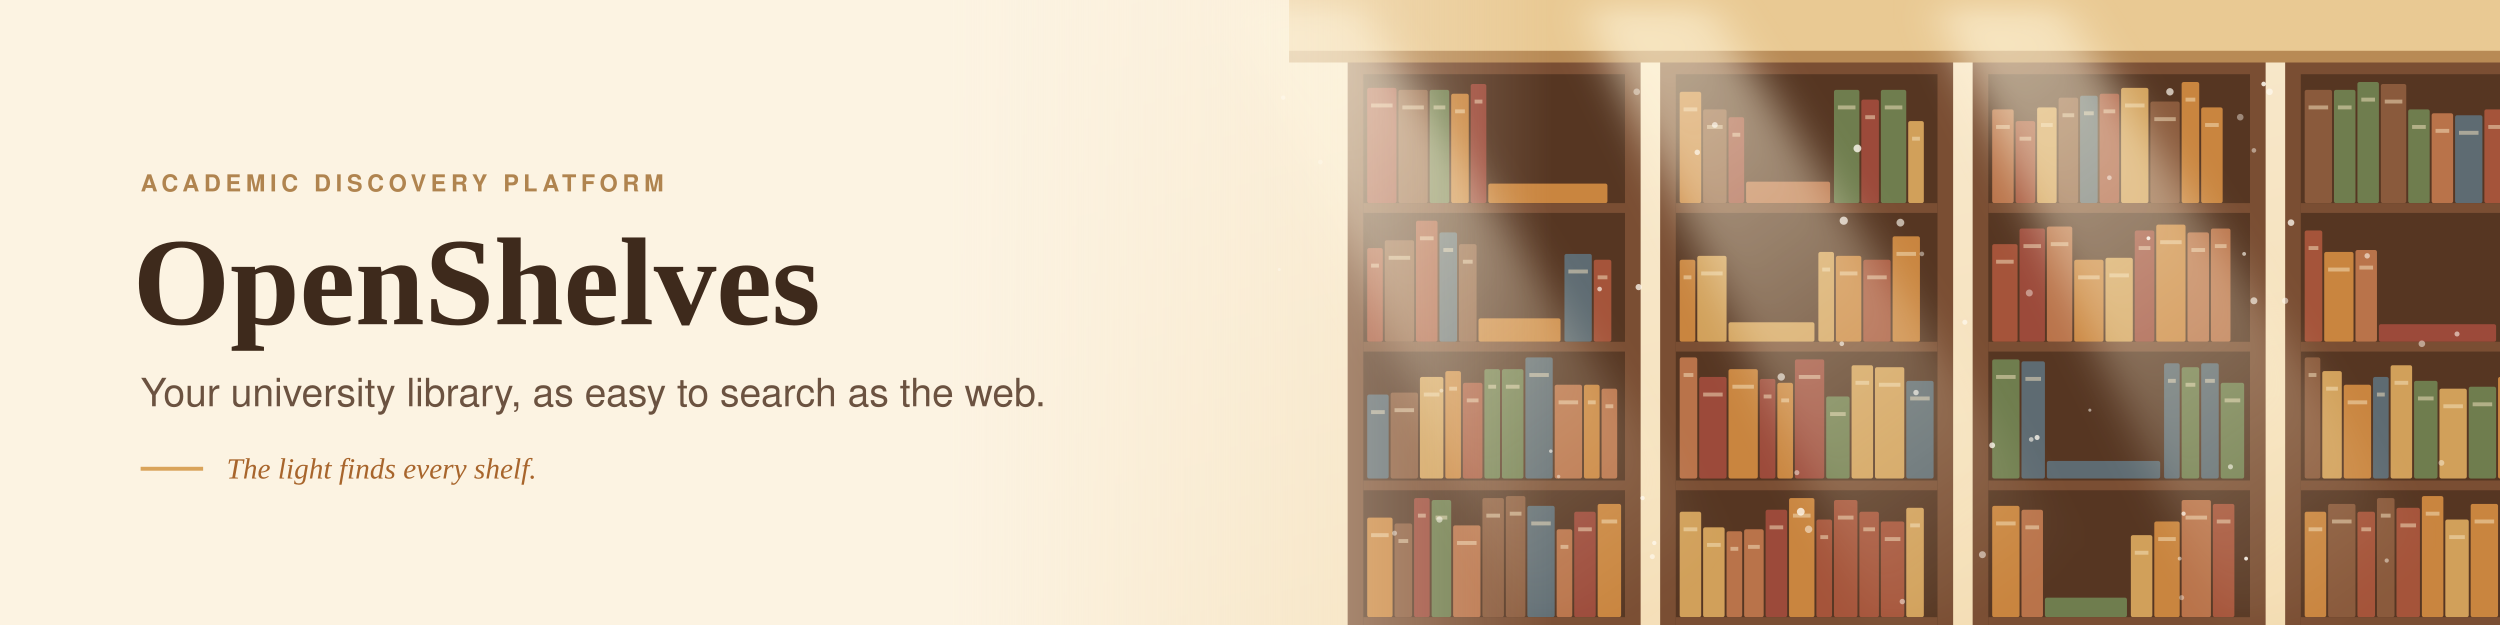
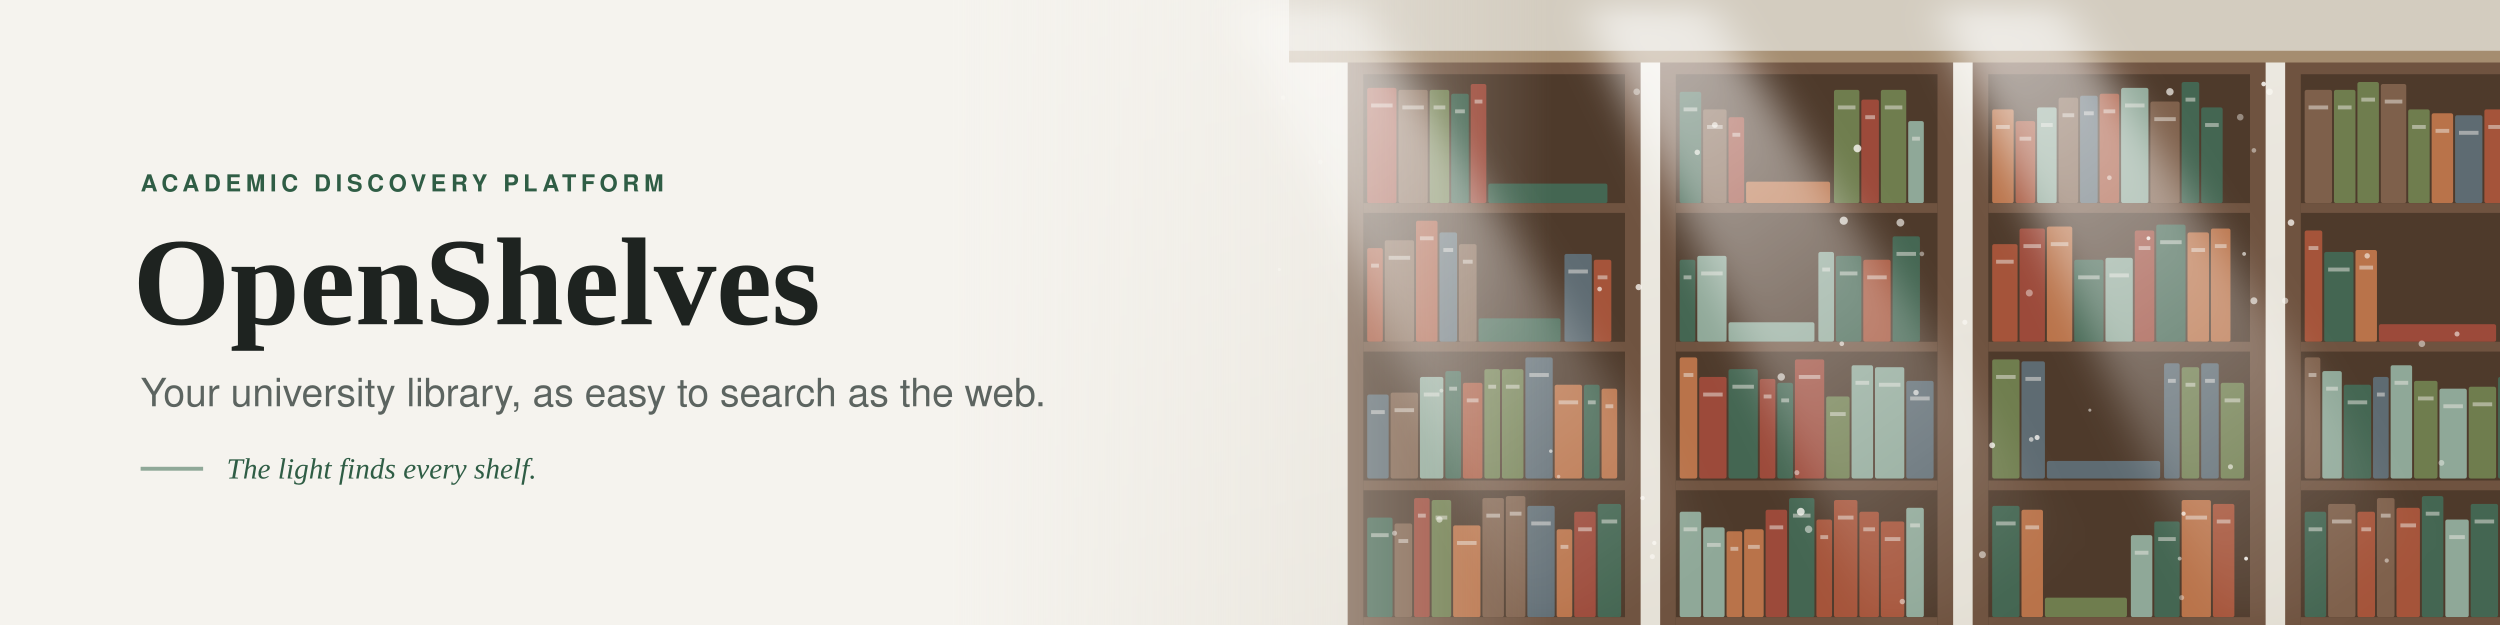
<svg xmlns="http://www.w3.org/2000/svg" width="1280" height="320" viewBox="0 0 1280 320" font-family="'DM Sans', -apple-system, BlinkMacSystemFont, 'Segoe UI', Helvetica, Arial, sans-serif" role="img">
  <defs>
    <linearGradient id="beam" x1="0" y1="0" x2="0.6" y2="1">
-       <stop offset="0" stop-color="#fff6dc" stop-opacity=".7" />
-       <stop offset="1" stop-color="#fff6dc" stop-opacity="0" />
+       <stop offset="0" stop-color="#ffffff" stop-opacity=".7" />
+       <stop offset="1" stop-color="#ffffff" stop-opacity="0" />
    </linearGradient>
    <filter id="soft" x="-20%" y="-20%" width="140%" height="140%">
      <feGaussianBlur stdDeviation="10" />
    </filter>
    <linearGradient id="bg" x1="0" y1="0" x2="1" y2="1">
-       <stop offset="0" stop-color="#fcf3e2" />
-       <stop offset="1" stop-color="#f3dbb0" />
+       <stop offset="0" stop-color="#f5f3ee" />
+       <stop offset="1" stop-color="#e2ddd2" />
    </linearGradient>
    <linearGradient id="fade" x1="0" x2="1">
-       <stop offset="0.38" stop-color="#fcf3e2" />
-       <stop offset="0.62" stop-color="#fcf3e2" stop-opacity="0" />
+       <stop offset="0.38" stop-color="#f5f3ee" />
+       <stop offset="0.62" stop-color="#f5f3ee" stop-opacity="0" />
    </linearGradient>
  </defs>
  <rect width="1280" height="320" fill="url(#bg)" />
-   <rect x="690" y="30" width="150" height="290" fill="#7a4e33" />
-   <rect x="698" y="38" width="134" height="282" fill="#563622" />
+   <rect x="690" y="30" width="150" height="290" fill="#6f5340" />
+   <rect x="698" y="38" width="134" height="282" fill="#4e3a2b" />
  <rect x="700" y="45" width="15" height="59" rx="1" fill="#9c4a3a" />
-   <rect x="702" y="53" width="11" height="2" fill="#f6e3bf" opacity=".5" />
-   <rect x="716" y="46" width="15" height="58" rx="1" fill="#8a5a3c" />
-   <rect x="718" y="54" width="11" height="2" fill="#f6e3bf" opacity=".5" />
+   <rect x="702" y="53" width="11" height="2" fill="#ebe8e1" opacity=".5" />
+   <rect x="716" y="46" width="15" height="58" rx="1" fill="#7e604b" />
+   <rect x="718" y="54" width="11" height="2" fill="#ebe8e1" opacity=".5" />
  <rect x="732" y="46" width="10" height="58" rx="1" fill="#6f7d4e" />
-   <rect x="734" y="54" width="6" height="2" fill="#f6e3bf" opacity=".5" />
-   <rect x="743" y="48" width="9" height="56" rx="1" fill="#c9853f" />
-   <rect x="745" y="56" width="5" height="2" fill="#f6e3bf" opacity=".5" />
+   <rect x="734" y="54" width="6" height="2" fill="#ebe8e1" opacity=".5" />
+   <rect x="743" y="48" width="9" height="56" rx="1" fill="#446652" />
+   <rect x="745" y="56" width="5" height="2" fill="#ebe8e1" opacity=".5" />
  <rect x="753" y="43" width="8" height="61" rx="1" fill="#9c4a3a" />
-   <rect x="755" y="51" width="4" height="2" fill="#f6e3bf" opacity=".5" />
-   <rect x="762" y="94" width="61" height="10" rx="1" fill="#c9853f" />
-   <rect x="698" y="104" width="134" height="5" fill="#7a4e33" />
+   <rect x="755" y="51" width="4" height="2" fill="#ebe8e1" opacity=".5" />
+   <rect x="762" y="94" width="61" height="10" rx="1" fill="#446652" />
+   <rect x="698" y="104" width="134" height="5" fill="#6f5340" />
  <rect x="700" y="127" width="8" height="48" rx="1" fill="#a5543a" />
-   <rect x="702" y="135" width="4" height="2" fill="#f6e3bf" opacity=".5" />
-   <rect x="709" y="123" width="15" height="52" rx="1" fill="#8a5a3c" />
-   <rect x="711" y="131" width="11" height="2" fill="#f6e3bf" opacity=".5" />
+   <rect x="702" y="135" width="4" height="2" fill="#ebe8e1" opacity=".5" />
+   <rect x="709" y="123" width="15" height="52" rx="1" fill="#7e604b" />
+   <rect x="711" y="131" width="11" height="2" fill="#ebe8e1" opacity=".5" />
  <rect x="725" y="113" width="11" height="62" rx="1" fill="#a5543a" />
-   <rect x="727" y="121" width="7" height="2" fill="#f6e3bf" opacity=".5" />
+   <rect x="727" y="121" width="7" height="2" fill="#ebe8e1" opacity=".5" />
  <rect x="737" y="119" width="9" height="56" rx="1" fill="#5e6b72" />
-   <rect x="739" y="127" width="5" height="2" fill="#f6e3bf" opacity=".5" />
-   <rect x="747" y="125" width="9" height="50" rx="1" fill="#8a5a3c" />
-   <rect x="749" y="133" width="5" height="2" fill="#f6e3bf" opacity=".5" />
-   <rect x="757" y="163" width="42" height="12" rx="1" fill="#c9853f" />
+   <rect x="739" y="127" width="5" height="2" fill="#ebe8e1" opacity=".5" />
+   <rect x="747" y="125" width="9" height="50" rx="1" fill="#7e604b" />
+   <rect x="749" y="133" width="5" height="2" fill="#ebe8e1" opacity=".5" />
+   <rect x="757" y="163" width="42" height="12" rx="1" fill="#446652" />
  <rect x="801" y="130" width="14" height="45" rx="1" fill="#5e6b72" />
-   <rect x="803" y="138" width="10" height="2" fill="#f6e3bf" opacity=".5" />
+   <rect x="803" y="138" width="10" height="2" fill="#ebe8e1" opacity=".5" />
  <rect x="816" y="133" width="9" height="42" rx="1" fill="#a5543a" />
-   <rect x="818" y="141" width="5" height="2" fill="#f6e3bf" opacity=".5" />
-   <rect x="698" y="175" width="134" height="5" fill="#7a4e33" />
+   <rect x="818" y="141" width="5" height="2" fill="#ebe8e1" opacity=".5" />
+   <rect x="698" y="175" width="134" height="5" fill="#6f5340" />
  <rect x="700" y="202" width="11" height="43" rx="1" fill="#5e6b72" />
-   <rect x="702" y="210" width="7" height="2" fill="#f6e3bf" opacity=".5" />
-   <rect x="712" y="201" width="14" height="44" rx="1" fill="#8a5a3c" />
-   <rect x="714" y="209" width="10" height="2" fill="#f6e3bf" opacity=".5" />
-   <rect x="727" y="193" width="12" height="52" rx="1" fill="#d1a05a" />
-   <rect x="729" y="201" width="8" height="2" fill="#f6e3bf" opacity=".5" />
-   <rect x="740" y="190" width="8" height="55" rx="1" fill="#c9853f" />
-   <rect x="742" y="198" width="4" height="2" fill="#f6e3bf" opacity=".5" />
+   <rect x="702" y="210" width="7" height="2" fill="#ebe8e1" opacity=".5" />
+   <rect x="712" y="201" width="14" height="44" rx="1" fill="#7e604b" />
+   <rect x="714" y="209" width="10" height="2" fill="#ebe8e1" opacity=".5" />
+   <rect x="727" y="193" width="12" height="52" rx="1" fill="#8fa898" />
+   <rect x="729" y="201" width="8" height="2" fill="#ebe8e1" opacity=".5" />
+   <rect x="740" y="190" width="8" height="55" rx="1" fill="#446652" />
+   <rect x="742" y="198" width="4" height="2" fill="#ebe8e1" opacity=".5" />
  <rect x="749" y="196" width="10" height="49" rx="1" fill="#a5543a" />
-   <rect x="751" y="204" width="6" height="2" fill="#f6e3bf" opacity=".5" />
+   <rect x="751" y="204" width="6" height="2" fill="#ebe8e1" opacity=".5" />
  <rect x="760" y="189" width="8" height="56" rx="1" fill="#6f7d4e" />
-   <rect x="762" y="197" width="4" height="2" fill="#f6e3bf" opacity=".5" />
+   <rect x="762" y="197" width="4" height="2" fill="#ebe8e1" opacity=".5" />
  <rect x="769" y="189" width="11" height="56" rx="1" fill="#6f7d4e" />
-   <rect x="771" y="197" width="7" height="2" fill="#f6e3bf" opacity=".5" />
+   <rect x="771" y="197" width="7" height="2" fill="#ebe8e1" opacity=".5" />
  <rect x="781" y="183" width="14" height="62" rx="1" fill="#5e6b72" />
-   <rect x="783" y="191" width="10" height="2" fill="#f6e3bf" opacity=".5" />
+   <rect x="783" y="191" width="10" height="2" fill="#ebe8e1" opacity=".5" />
  <rect x="796" y="197" width="14" height="48" rx="1" fill="#b9734a" />
-   <rect x="798" y="205" width="10" height="2" fill="#f6e3bf" opacity=".5" />
-   <rect x="811" y="197" width="8" height="48" rx="1" fill="#c9853f" />
-   <rect x="813" y="205" width="4" height="2" fill="#f6e3bf" opacity=".5" />
+   <rect x="798" y="205" width="10" height="2" fill="#ebe8e1" opacity=".5" />
+   <rect x="811" y="197" width="8" height="48" rx="1" fill="#446652" />
+   <rect x="813" y="205" width="4" height="2" fill="#ebe8e1" opacity=".5" />
  <rect x="820" y="199" width="8" height="46" rx="1" fill="#b9734a" />
-   <rect x="822" y="207" width="4" height="2" fill="#f6e3bf" opacity=".5" />
-   <rect x="698" y="246" width="134" height="5" fill="#7a4e33" />
-   <rect x="700" y="265" width="13" height="51" rx="1" fill="#c9853f" />
-   <rect x="702" y="273" width="9" height="2" fill="#f6e3bf" opacity=".5" />
-   <rect x="714" y="268" width="9" height="48" rx="1" fill="#8a5a3c" />
-   <rect x="716" y="276" width="5" height="2" fill="#f6e3bf" opacity=".5" />
+   <rect x="822" y="207" width="4" height="2" fill="#ebe8e1" opacity=".5" />
+   <rect x="698" y="246" width="134" height="5" fill="#6f5340" />
+   <rect x="700" y="265" width="13" height="51" rx="1" fill="#446652" />
+   <rect x="702" y="273" width="9" height="2" fill="#ebe8e1" opacity=".5" />
+   <rect x="714" y="268" width="9" height="48" rx="1" fill="#7e604b" />
+   <rect x="716" y="276" width="5" height="2" fill="#ebe8e1" opacity=".5" />
  <rect x="724" y="255" width="8" height="61" rx="1" fill="#9c4a3a" />
-   <rect x="726" y="263" width="4" height="2" fill="#f6e3bf" opacity=".5" />
+   <rect x="726" y="263" width="4" height="2" fill="#ebe8e1" opacity=".5" />
  <rect x="733" y="256" width="10" height="60" rx="1" fill="#6f7d4e" />
-   <rect x="735" y="264" width="6" height="2" fill="#f6e3bf" opacity=".5" />
+   <rect x="735" y="264" width="6" height="2" fill="#ebe8e1" opacity=".5" />
  <rect x="744" y="269" width="14" height="47" rx="1" fill="#b9734a" />
-   <rect x="746" y="277" width="10" height="2" fill="#f6e3bf" opacity=".5" />
-   <rect x="759" y="255" width="11" height="61" rx="1" fill="#8a5a3c" />
-   <rect x="761" y="263" width="7" height="2" fill="#f6e3bf" opacity=".5" />
-   <rect x="771" y="254" width="10" height="62" rx="1" fill="#8a5a3c" />
-   <rect x="773" y="262" width="6" height="2" fill="#f6e3bf" opacity=".5" />
+   <rect x="746" y="277" width="10" height="2" fill="#ebe8e1" opacity=".5" />
+   <rect x="759" y="255" width="11" height="61" rx="1" fill="#7e604b" />
+   <rect x="761" y="263" width="7" height="2" fill="#ebe8e1" opacity=".5" />
+   <rect x="771" y="254" width="10" height="62" rx="1" fill="#7e604b" />
+   <rect x="773" y="262" width="6" height="2" fill="#ebe8e1" opacity=".5" />
  <rect x="782" y="259" width="14" height="57" rx="1" fill="#5e6b72" />
-   <rect x="784" y="267" width="10" height="2" fill="#f6e3bf" opacity=".5" />
+   <rect x="784" y="267" width="10" height="2" fill="#ebe8e1" opacity=".5" />
  <rect x="797" y="271" width="8" height="45" rx="1" fill="#b9734a" />
-   <rect x="799" y="279" width="4" height="2" fill="#f6e3bf" opacity=".5" />
+   <rect x="799" y="279" width="4" height="2" fill="#ebe8e1" opacity=".5" />
  <rect x="806" y="262" width="11" height="54" rx="1" fill="#9c4a3a" />
-   <rect x="808" y="270" width="7" height="2" fill="#f6e3bf" opacity=".5" />
-   <rect x="818" y="258" width="12" height="58" rx="1" fill="#c9853f" />
-   <rect x="820" y="266" width="8" height="2" fill="#f6e3bf" opacity=".5" />
-   <rect x="698" y="316" width="134" height="5" fill="#7a4e33" />
-   <rect x="850" y="30" width="150" height="290" fill="#7a4e33" />
-   <rect x="858" y="38" width="134" height="282" fill="#563622" />
-   <rect x="860" y="47" width="11" height="57" rx="1" fill="#c9853f" />
-   <rect x="862" y="55" width="7" height="2" fill="#f6e3bf" opacity=".5" />
-   <rect x="872" y="56" width="12" height="48" rx="1" fill="#8a5a3c" />
-   <rect x="874" y="64" width="8" height="2" fill="#f6e3bf" opacity=".5" />
+   <rect x="808" y="270" width="7" height="2" fill="#ebe8e1" opacity=".5" />
+   <rect x="818" y="258" width="12" height="58" rx="1" fill="#446652" />
+   <rect x="820" y="266" width="8" height="2" fill="#ebe8e1" opacity=".5" />
+   <rect x="698" y="316" width="134" height="5" fill="#6f5340" />
+   <rect x="850" y="30" width="150" height="290" fill="#6f5340" />
+   <rect x="858" y="38" width="134" height="282" fill="#4e3a2b" />
+   <rect x="860" y="47" width="11" height="57" rx="1" fill="#446652" />
+   <rect x="862" y="55" width="7" height="2" fill="#ebe8e1" opacity=".5" />
+   <rect x="872" y="56" width="12" height="48" rx="1" fill="#7e604b" />
+   <rect x="874" y="64" width="8" height="2" fill="#ebe8e1" opacity=".5" />
  <rect x="885" y="60" width="8" height="44" rx="1" fill="#9c4a3a" />
-   <rect x="887" y="68" width="4" height="2" fill="#f6e3bf" opacity=".5" />
+   <rect x="887" y="68" width="4" height="2" fill="#ebe8e1" opacity=".5" />
  <rect x="894" y="93" width="43" height="11" rx="1" fill="#b9734a" />
  <rect x="939" y="46" width="13" height="58" rx="1" fill="#6f7d4e" />
-   <rect x="941" y="54" width="9" height="2" fill="#f6e3bf" opacity=".5" />
+   <rect x="941" y="54" width="9" height="2" fill="#ebe8e1" opacity=".5" />
  <rect x="953" y="51" width="9" height="53" rx="1" fill="#9c4a3a" />
-   <rect x="955" y="59" width="5" height="2" fill="#f6e3bf" opacity=".5" />
+   <rect x="955" y="59" width="5" height="2" fill="#ebe8e1" opacity=".5" />
  <rect x="963" y="46" width="13" height="58" rx="1" fill="#6f7d4e" />
-   <rect x="965" y="54" width="9" height="2" fill="#f6e3bf" opacity=".5" />
-   <rect x="977" y="62" width="8" height="42" rx="1" fill="#d1a05a" />
-   <rect x="979" y="70" width="4" height="2" fill="#f6e3bf" opacity=".5" />
-   <rect x="858" y="104" width="134" height="5" fill="#7a4e33" />
-   <rect x="860" y="133" width="8" height="42" rx="1" fill="#c9853f" />
-   <rect x="862" y="141" width="4" height="2" fill="#f6e3bf" opacity=".5" />
-   <rect x="869" y="131" width="15" height="44" rx="1" fill="#d1a05a" />
-   <rect x="871" y="139" width="11" height="2" fill="#f6e3bf" opacity=".5" />
-   <rect x="885" y="165" width="44" height="10" rx="1" fill="#d1a05a" />
-   <rect x="931" y="129" width="8" height="46" rx="1" fill="#d1a05a" />
-   <rect x="933" y="137" width="4" height="2" fill="#f6e3bf" opacity=".5" />
-   <rect x="940" y="131" width="13" height="44" rx="1" fill="#c9853f" />
-   <rect x="942" y="139" width="9" height="2" fill="#f6e3bf" opacity=".5" />
+   <rect x="965" y="54" width="9" height="2" fill="#ebe8e1" opacity=".5" />
+   <rect x="977" y="62" width="8" height="42" rx="1" fill="#8fa898" />
+   <rect x="979" y="70" width="4" height="2" fill="#ebe8e1" opacity=".5" />
+   <rect x="858" y="104" width="134" height="5" fill="#6f5340" />
+   <rect x="860" y="133" width="8" height="42" rx="1" fill="#446652" />
+   <rect x="862" y="141" width="4" height="2" fill="#ebe8e1" opacity=".5" />
+   <rect x="869" y="131" width="15" height="44" rx="1" fill="#8fa898" />
+   <rect x="871" y="139" width="11" height="2" fill="#ebe8e1" opacity=".5" />
+   <rect x="885" y="165" width="44" height="10" rx="1" fill="#8fa898" />
+   <rect x="931" y="129" width="8" height="46" rx="1" fill="#8fa898" />
+   <rect x="933" y="137" width="4" height="2" fill="#ebe8e1" opacity=".5" />
+   <rect x="940" y="131" width="13" height="44" rx="1" fill="#446652" />
+   <rect x="942" y="139" width="9" height="2" fill="#ebe8e1" opacity=".5" />
  <rect x="954" y="133" width="14" height="42" rx="1" fill="#a5543a" />
-   <rect x="956" y="141" width="10" height="2" fill="#f6e3bf" opacity=".5" />
-   <rect x="969" y="121" width="14" height="54" rx="1" fill="#c9853f" />
-   <rect x="971" y="129" width="10" height="2" fill="#f6e3bf" opacity=".5" />
-   <rect x="858" y="175" width="134" height="5" fill="#7a4e33" />
+   <rect x="956" y="141" width="10" height="2" fill="#ebe8e1" opacity=".5" />
+   <rect x="969" y="121" width="14" height="54" rx="1" fill="#446652" />
+   <rect x="971" y="129" width="10" height="2" fill="#ebe8e1" opacity=".5" />
+   <rect x="858" y="175" width="134" height="5" fill="#6f5340" />
  <rect x="860" y="183" width="9" height="62" rx="1" fill="#b9734a" />
-   <rect x="862" y="191" width="5" height="2" fill="#f6e3bf" opacity=".5" />
+   <rect x="862" y="191" width="5" height="2" fill="#ebe8e1" opacity=".5" />
  <rect x="870" y="193" width="14" height="52" rx="1" fill="#9c4a3a" />
-   <rect x="872" y="201" width="10" height="2" fill="#f6e3bf" opacity=".5" />
-   <rect x="885" y="189" width="15" height="56" rx="1" fill="#c9853f" />
-   <rect x="887" y="197" width="11" height="2" fill="#f6e3bf" opacity=".5" />
+   <rect x="872" y="201" width="10" height="2" fill="#ebe8e1" opacity=".5" />
+   <rect x="885" y="189" width="15" height="56" rx="1" fill="#446652" />
+   <rect x="887" y="197" width="11" height="2" fill="#ebe8e1" opacity=".5" />
  <rect x="901" y="194" width="8" height="51" rx="1" fill="#9c4a3a" />
-   <rect x="903" y="202" width="4" height="2" fill="#f6e3bf" opacity=".5" />
-   <rect x="910" y="196" width="8" height="49" rx="1" fill="#c9853f" />
-   <rect x="912" y="204" width="4" height="2" fill="#f6e3bf" opacity=".5" />
+   <rect x="903" y="202" width="4" height="2" fill="#ebe8e1" opacity=".5" />
+   <rect x="910" y="196" width="8" height="49" rx="1" fill="#446652" />
+   <rect x="912" y="204" width="4" height="2" fill="#ebe8e1" opacity=".5" />
  <rect x="919" y="184" width="15" height="61" rx="1" fill="#9c4a3a" />
-   <rect x="921" y="192" width="11" height="2" fill="#f6e3bf" opacity=".5" />
+   <rect x="921" y="192" width="11" height="2" fill="#ebe8e1" opacity=".5" />
  <rect x="935" y="203" width="12" height="42" rx="1" fill="#6f7d4e" />
-   <rect x="937" y="211" width="8" height="2" fill="#f6e3bf" opacity=".5" />
-   <rect x="948" y="187" width="11" height="58" rx="1" fill="#d1a05a" />
-   <rect x="950" y="195" width="7" height="2" fill="#f6e3bf" opacity=".5" />
-   <rect x="960" y="188" width="15" height="57" rx="1" fill="#d1a05a" />
-   <rect x="962" y="196" width="11" height="2" fill="#f6e3bf" opacity=".5" />
+   <rect x="937" y="211" width="8" height="2" fill="#ebe8e1" opacity=".5" />
+   <rect x="948" y="187" width="11" height="58" rx="1" fill="#8fa898" />
+   <rect x="950" y="195" width="7" height="2" fill="#ebe8e1" opacity=".5" />
+   <rect x="960" y="188" width="15" height="57" rx="1" fill="#8fa898" />
+   <rect x="962" y="196" width="11" height="2" fill="#ebe8e1" opacity=".5" />
  <rect x="976" y="195" width="14" height="50" rx="1" fill="#5e6b72" />
-   <rect x="978" y="203" width="10" height="2" fill="#f6e3bf" opacity=".5" />
-   <rect x="858" y="246" width="134" height="5" fill="#7a4e33" />
-   <rect x="860" y="262" width="11" height="54" rx="1" fill="#d1a05a" />
-   <rect x="862" y="270" width="7" height="2" fill="#f6e3bf" opacity=".5" />
-   <rect x="872" y="270" width="11" height="46" rx="1" fill="#d1a05a" />
-   <rect x="874" y="278" width="7" height="2" fill="#f6e3bf" opacity=".5" />
+   <rect x="978" y="203" width="10" height="2" fill="#ebe8e1" opacity=".5" />
+   <rect x="858" y="246" width="134" height="5" fill="#6f5340" />
+   <rect x="860" y="262" width="11" height="54" rx="1" fill="#8fa898" />
+   <rect x="862" y="270" width="7" height="2" fill="#ebe8e1" opacity=".5" />
+   <rect x="872" y="270" width="11" height="46" rx="1" fill="#8fa898" />
+   <rect x="874" y="278" width="7" height="2" fill="#ebe8e1" opacity=".5" />
  <rect x="884" y="272" width="8" height="44" rx="1" fill="#b9734a" />
-   <rect x="886" y="280" width="4" height="2" fill="#f6e3bf" opacity=".5" />
+   <rect x="886" y="280" width="4" height="2" fill="#ebe8e1" opacity=".5" />
  <rect x="893" y="271" width="10" height="45" rx="1" fill="#b9734a" />
-   <rect x="895" y="279" width="6" height="2" fill="#f6e3bf" opacity=".5" />
+   <rect x="895" y="279" width="6" height="2" fill="#ebe8e1" opacity=".5" />
  <rect x="904" y="261" width="11" height="55" rx="1" fill="#9c4a3a" />
-   <rect x="906" y="269" width="7" height="2" fill="#f6e3bf" opacity=".5" />
-   <rect x="916" y="255" width="13" height="61" rx="1" fill="#c9853f" />
-   <rect x="918" y="263" width="9" height="2" fill="#f6e3bf" opacity=".5" />
+   <rect x="906" y="269" width="7" height="2" fill="#ebe8e1" opacity=".5" />
+   <rect x="916" y="255" width="13" height="61" rx="1" fill="#446652" />
+   <rect x="918" y="263" width="9" height="2" fill="#ebe8e1" opacity=".5" />
  <rect x="930" y="266" width="8" height="50" rx="1" fill="#a5543a" />
-   <rect x="932" y="274" width="4" height="2" fill="#f6e3bf" opacity=".5" />
+   <rect x="932" y="274" width="4" height="2" fill="#ebe8e1" opacity=".5" />
  <rect x="939" y="256" width="12" height="60" rx="1" fill="#a5543a" />
-   <rect x="941" y="264" width="8" height="2" fill="#f6e3bf" opacity=".5" />
+   <rect x="941" y="264" width="8" height="2" fill="#ebe8e1" opacity=".5" />
  <rect x="952" y="262" width="10" height="54" rx="1" fill="#a5543a" />
-   <rect x="954" y="270" width="6" height="2" fill="#f6e3bf" opacity=".5" />
+   <rect x="954" y="270" width="6" height="2" fill="#ebe8e1" opacity=".5" />
  <rect x="963" y="267" width="12" height="49" rx="1" fill="#a5543a" />
-   <rect x="965" y="275" width="8" height="2" fill="#f6e3bf" opacity=".5" />
-   <rect x="976" y="260" width="9" height="56" rx="1" fill="#d1a05a" />
-   <rect x="978" y="268" width="5" height="2" fill="#f6e3bf" opacity=".5" />
-   <rect x="858" y="316" width="134" height="5" fill="#7a4e33" />
-   <rect x="1010" y="30" width="150" height="290" fill="#7a4e33" />
-   <rect x="1018" y="38" width="134" height="282" fill="#563622" />
+   <rect x="965" y="275" width="8" height="2" fill="#ebe8e1" opacity=".5" />
+   <rect x="976" y="260" width="9" height="56" rx="1" fill="#8fa898" />
+   <rect x="978" y="268" width="5" height="2" fill="#ebe8e1" opacity=".5" />
+   <rect x="858" y="316" width="134" height="5" fill="#6f5340" />
+   <rect x="1010" y="30" width="150" height="290" fill="#6f5340" />
+   <rect x="1018" y="38" width="134" height="282" fill="#4e3a2b" />
  <rect x="1020" y="56" width="11" height="48" rx="1" fill="#b9734a" />
-   <rect x="1022" y="64" width="7" height="2" fill="#f6e3bf" opacity=".5" />
+   <rect x="1022" y="64" width="7" height="2" fill="#ebe8e1" opacity=".5" />
  <rect x="1032" y="62" width="10" height="42" rx="1" fill="#a5543a" />
-   <rect x="1034" y="70" width="6" height="2" fill="#f6e3bf" opacity=".5" />
-   <rect x="1043" y="55" width="10" height="49" rx="1" fill="#d1a05a" />
-   <rect x="1045" y="63" width="6" height="2" fill="#f6e3bf" opacity=".5" />
-   <rect x="1054" y="50" width="10" height="54" rx="1" fill="#8a5a3c" />
-   <rect x="1056" y="58" width="6" height="2" fill="#f6e3bf" opacity=".5" />
+   <rect x="1034" y="70" width="6" height="2" fill="#ebe8e1" opacity=".5" />
+   <rect x="1043" y="55" width="10" height="49" rx="1" fill="#8fa898" />
+   <rect x="1045" y="63" width="6" height="2" fill="#ebe8e1" opacity=".5" />
+   <rect x="1054" y="50" width="10" height="54" rx="1" fill="#7e604b" />
+   <rect x="1056" y="58" width="6" height="2" fill="#ebe8e1" opacity=".5" />
  <rect x="1065" y="49" width="9" height="55" rx="1" fill="#5e6b72" />
-   <rect x="1067" y="57" width="5" height="2" fill="#f6e3bf" opacity=".5" />
+   <rect x="1067" y="57" width="5" height="2" fill="#ebe8e1" opacity=".5" />
  <rect x="1075" y="48" width="10" height="56" rx="1" fill="#a5543a" />
-   <rect x="1077" y="56" width="6" height="2" fill="#f6e3bf" opacity=".5" />
-   <rect x="1086" y="45" width="14" height="59" rx="1" fill="#d1a05a" />
-   <rect x="1088" y="53" width="10" height="2" fill="#f6e3bf" opacity=".5" />
-   <rect x="1101" y="52" width="15" height="52" rx="1" fill="#8a5a3c" />
-   <rect x="1103" y="60" width="11" height="2" fill="#f6e3bf" opacity=".5" />
-   <rect x="1117" y="42" width="9" height="62" rx="1" fill="#c9853f" />
-   <rect x="1119" y="50" width="5" height="2" fill="#f6e3bf" opacity=".5" />
-   <rect x="1127" y="55" width="11" height="49" rx="1" fill="#c9853f" />
-   <rect x="1129" y="63" width="7" height="2" fill="#f6e3bf" opacity=".5" />
-   <rect x="1018" y="104" width="134" height="5" fill="#7a4e33" />
+   <rect x="1077" y="56" width="6" height="2" fill="#ebe8e1" opacity=".5" />
+   <rect x="1086" y="45" width="14" height="59" rx="1" fill="#8fa898" />
+   <rect x="1088" y="53" width="10" height="2" fill="#ebe8e1" opacity=".5" />
+   <rect x="1101" y="52" width="15" height="52" rx="1" fill="#7e604b" />
+   <rect x="1103" y="60" width="11" height="2" fill="#ebe8e1" opacity=".5" />
+   <rect x="1117" y="42" width="9" height="62" rx="1" fill="#446652" />
+   <rect x="1119" y="50" width="5" height="2" fill="#ebe8e1" opacity=".5" />
+   <rect x="1127" y="55" width="11" height="49" rx="1" fill="#446652" />
+   <rect x="1129" y="63" width="7" height="2" fill="#ebe8e1" opacity=".5" />
+   <rect x="1018" y="104" width="134" height="5" fill="#6f5340" />
  <rect x="1020" y="125" width="13" height="50" rx="1" fill="#a5543a" />
-   <rect x="1022" y="133" width="9" height="2" fill="#f6e3bf" opacity=".5" />
+   <rect x="1022" y="133" width="9" height="2" fill="#ebe8e1" opacity=".5" />
  <rect x="1034" y="117" width="13" height="58" rx="1" fill="#9c4a3a" />
-   <rect x="1036" y="125" width="9" height="2" fill="#f6e3bf" opacity=".5" />
+   <rect x="1036" y="125" width="9" height="2" fill="#ebe8e1" opacity=".5" />
  <rect x="1048" y="116" width="13" height="59" rx="1" fill="#b9734a" />
-   <rect x="1050" y="124" width="9" height="2" fill="#f6e3bf" opacity=".5" />
-   <rect x="1062" y="133" width="15" height="42" rx="1" fill="#c9853f" />
-   <rect x="1064" y="141" width="11" height="2" fill="#f6e3bf" opacity=".5" />
-   <rect x="1078" y="132" width="14" height="43" rx="1" fill="#d1a05a" />
-   <rect x="1080" y="140" width="10" height="2" fill="#f6e3bf" opacity=".5" />
+   <rect x="1050" y="124" width="9" height="2" fill="#ebe8e1" opacity=".5" />
+   <rect x="1062" y="133" width="15" height="42" rx="1" fill="#446652" />
+   <rect x="1064" y="141" width="11" height="2" fill="#ebe8e1" opacity=".5" />
+   <rect x="1078" y="132" width="14" height="43" rx="1" fill="#8fa898" />
+   <rect x="1080" y="140" width="10" height="2" fill="#ebe8e1" opacity=".5" />
  <rect x="1093" y="118" width="10" height="57" rx="1" fill="#9c4a3a" />
-   <rect x="1095" y="126" width="6" height="2" fill="#f6e3bf" opacity=".5" />
-   <rect x="1104" y="115" width="15" height="60" rx="1" fill="#c9853f" />
-   <rect x="1106" y="123" width="11" height="2" fill="#f6e3bf" opacity=".5" />
+   <rect x="1095" y="126" width="6" height="2" fill="#ebe8e1" opacity=".5" />
+   <rect x="1104" y="115" width="15" height="60" rx="1" fill="#446652" />
+   <rect x="1106" y="123" width="11" height="2" fill="#ebe8e1" opacity=".5" />
  <rect x="1120" y="119" width="11" height="56" rx="1" fill="#b9734a" />
-   <rect x="1122" y="127" width="7" height="2" fill="#f6e3bf" opacity=".5" />
+   <rect x="1122" y="127" width="7" height="2" fill="#ebe8e1" opacity=".5" />
  <rect x="1132" y="117" width="10" height="58" rx="1" fill="#b9734a" />
-   <rect x="1134" y="125" width="6" height="2" fill="#f6e3bf" opacity=".5" />
-   <rect x="1018" y="175" width="134" height="5" fill="#7a4e33" />
+   <rect x="1134" y="125" width="6" height="2" fill="#ebe8e1" opacity=".5" />
+   <rect x="1018" y="175" width="134" height="5" fill="#6f5340" />
  <rect x="1020" y="184" width="14" height="61" rx="1" fill="#6f7d4e" />
-   <rect x="1022" y="192" width="10" height="2" fill="#f6e3bf" opacity=".5" />
+   <rect x="1022" y="192" width="10" height="2" fill="#ebe8e1" opacity=".5" />
  <rect x="1035" y="185" width="12" height="60" rx="1" fill="#5e6b72" />
-   <rect x="1037" y="193" width="8" height="2" fill="#f6e3bf" opacity=".5" />
+   <rect x="1037" y="193" width="8" height="2" fill="#ebe8e1" opacity=".5" />
  <rect x="1048" y="236" width="58" height="9" rx="1" fill="#5e6b72" />
  <rect x="1108" y="186" width="8" height="59" rx="1" fill="#5e6b72" />
-   <rect x="1110" y="194" width="4" height="2" fill="#f6e3bf" opacity=".5" />
+   <rect x="1110" y="194" width="4" height="2" fill="#ebe8e1" opacity=".5" />
  <rect x="1117" y="188" width="9" height="57" rx="1" fill="#6f7d4e" />
-   <rect x="1119" y="196" width="5" height="2" fill="#f6e3bf" opacity=".5" />
+   <rect x="1119" y="196" width="5" height="2" fill="#ebe8e1" opacity=".5" />
  <rect x="1127" y="186" width="9" height="59" rx="1" fill="#5e6b72" />
-   <rect x="1129" y="194" width="5" height="2" fill="#f6e3bf" opacity=".5" />
+   <rect x="1129" y="194" width="5" height="2" fill="#ebe8e1" opacity=".5" />
  <rect x="1137" y="196" width="12" height="49" rx="1" fill="#6f7d4e" />
-   <rect x="1139" y="204" width="8" height="2" fill="#f6e3bf" opacity=".5" />
-   <rect x="1018" y="246" width="134" height="5" fill="#7a4e33" />
-   <rect x="1020" y="259" width="14" height="57" rx="1" fill="#c9853f" />
-   <rect x="1022" y="267" width="10" height="2" fill="#f6e3bf" opacity=".5" />
+   <rect x="1139" y="204" width="8" height="2" fill="#ebe8e1" opacity=".5" />
+   <rect x="1018" y="246" width="134" height="5" fill="#6f5340" />
+   <rect x="1020" y="259" width="14" height="57" rx="1" fill="#446652" />
+   <rect x="1022" y="267" width="10" height="2" fill="#ebe8e1" opacity=".5" />
  <rect x="1035" y="261" width="11" height="55" rx="1" fill="#b9734a" />
-   <rect x="1037" y="269" width="7" height="2" fill="#f6e3bf" opacity=".5" />
+   <rect x="1037" y="269" width="7" height="2" fill="#ebe8e1" opacity=".5" />
  <rect x="1047" y="306" width="42" height="10" rx="1" fill="#6f7d4e" />
-   <rect x="1091" y="274" width="11" height="42" rx="1" fill="#d1a05a" />
-   <rect x="1093" y="282" width="7" height="2" fill="#f6e3bf" opacity=".5" />
-   <rect x="1103" y="267" width="13" height="49" rx="1" fill="#c9853f" />
-   <rect x="1105" y="275" width="9" height="2" fill="#f6e3bf" opacity=".5" />
+   <rect x="1091" y="274" width="11" height="42" rx="1" fill="#8fa898" />
+   <rect x="1093" y="282" width="7" height="2" fill="#ebe8e1" opacity=".5" />
+   <rect x="1103" y="267" width="13" height="49" rx="1" fill="#446652" />
+   <rect x="1105" y="275" width="9" height="2" fill="#ebe8e1" opacity=".5" />
  <rect x="1117" y="256" width="15" height="60" rx="1" fill="#b9734a" />
-   <rect x="1119" y="264" width="11" height="2" fill="#f6e3bf" opacity=".5" />
+   <rect x="1119" y="264" width="11" height="2" fill="#ebe8e1" opacity=".5" />
  <rect x="1133" y="258" width="11" height="58" rx="1" fill="#a5543a" />
-   <rect x="1135" y="266" width="7" height="2" fill="#f6e3bf" opacity=".5" />
-   <rect x="1018" y="316" width="134" height="5" fill="#7a4e33" />
-   <rect x="1170" y="30" width="150" height="290" fill="#7a4e33" />
-   <rect x="1178" y="38" width="134" height="282" fill="#563622" />
-   <rect x="1180" y="46" width="14" height="58" rx="1" fill="#8a5a3c" />
-   <rect x="1182" y="54" width="10" height="2" fill="#f6e3bf" opacity=".5" />
+   <rect x="1135" y="266" width="7" height="2" fill="#ebe8e1" opacity=".5" />
+   <rect x="1018" y="316" width="134" height="5" fill="#6f5340" />
+   <rect x="1170" y="30" width="150" height="290" fill="#6f5340" />
+   <rect x="1178" y="38" width="134" height="282" fill="#4e3a2b" />
+   <rect x="1180" y="46" width="14" height="58" rx="1" fill="#7e604b" />
+   <rect x="1182" y="54" width="10" height="2" fill="#ebe8e1" opacity=".5" />
  <rect x="1195" y="46" width="11" height="58" rx="1" fill="#6f7d4e" />
-   <rect x="1197" y="54" width="7" height="2" fill="#f6e3bf" opacity=".5" />
+   <rect x="1197" y="54" width="7" height="2" fill="#ebe8e1" opacity=".5" />
  <rect x="1207" y="42" width="11" height="62" rx="1" fill="#6f7d4e" />
-   <rect x="1209" y="50" width="7" height="2" fill="#f6e3bf" opacity=".5" />
-   <rect x="1219" y="43" width="13" height="61" rx="1" fill="#8a5a3c" />
-   <rect x="1221" y="51" width="9" height="2" fill="#f6e3bf" opacity=".5" />
+   <rect x="1209" y="50" width="7" height="2" fill="#ebe8e1" opacity=".5" />
+   <rect x="1219" y="43" width="13" height="61" rx="1" fill="#7e604b" />
+   <rect x="1221" y="51" width="9" height="2" fill="#ebe8e1" opacity=".5" />
  <rect x="1233" y="56" width="11" height="48" rx="1" fill="#6f7d4e" />
-   <rect x="1235" y="64" width="7" height="2" fill="#f6e3bf" opacity=".5" />
+   <rect x="1235" y="64" width="7" height="2" fill="#ebe8e1" opacity=".5" />
  <rect x="1245" y="58" width="11" height="46" rx="1" fill="#b9734a" />
-   <rect x="1247" y="66" width="7" height="2" fill="#f6e3bf" opacity=".5" />
+   <rect x="1247" y="66" width="7" height="2" fill="#ebe8e1" opacity=".5" />
  <rect x="1257" y="59" width="14" height="45" rx="1" fill="#5e6b72" />
-   <rect x="1259" y="67" width="10" height="2" fill="#f6e3bf" opacity=".5" />
+   <rect x="1259" y="67" width="10" height="2" fill="#ebe8e1" opacity=".5" />
  <rect x="1272" y="56" width="10" height="48" rx="1" fill="#a5543a" />
-   <rect x="1274" y="64" width="6" height="2" fill="#f6e3bf" opacity=".5" />
-   <rect x="1283" y="56" width="9" height="48" rx="1" fill="#d1a05a" />
-   <rect x="1285" y="64" width="5" height="2" fill="#f6e3bf" opacity=".5" />
-   <rect x="1293" y="59" width="13" height="45" rx="1" fill="#d1a05a" />
-   <rect x="1295" y="67" width="9" height="2" fill="#f6e3bf" opacity=".5" />
-   <rect x="1178" y="104" width="134" height="5" fill="#7a4e33" />
+   <rect x="1274" y="64" width="6" height="2" fill="#ebe8e1" opacity=".5" />
+   <rect x="1283" y="56" width="9" height="48" rx="1" fill="#8fa898" />
+   <rect x="1285" y="64" width="5" height="2" fill="#ebe8e1" opacity=".5" />
+   <rect x="1293" y="59" width="13" height="45" rx="1" fill="#8fa898" />
+   <rect x="1295" y="67" width="9" height="2" fill="#ebe8e1" opacity=".5" />
+   <rect x="1178" y="104" width="134" height="5" fill="#6f5340" />
  <rect x="1180" y="118" width="9" height="57" rx="1" fill="#a5543a" />
-   <rect x="1182" y="126" width="5" height="2" fill="#f6e3bf" opacity=".5" />
-   <rect x="1190" y="129" width="15" height="46" rx="1" fill="#c9853f" />
-   <rect x="1192" y="137" width="11" height="2" fill="#f6e3bf" opacity=".5" />
+   <rect x="1182" y="126" width="5" height="2" fill="#ebe8e1" opacity=".5" />
+   <rect x="1190" y="129" width="15" height="46" rx="1" fill="#446652" />
+   <rect x="1192" y="137" width="11" height="2" fill="#ebe8e1" opacity=".5" />
  <rect x="1206" y="128" width="11" height="47" rx="1" fill="#b9734a" />
-   <rect x="1208" y="136" width="7" height="2" fill="#f6e3bf" opacity=".5" />
+   <rect x="1208" y="136" width="7" height="2" fill="#ebe8e1" opacity=".5" />
  <rect x="1218" y="166" width="60" height="9" rx="1" fill="#9c4a3a" />
  <rect x="1280" y="130" width="9" height="45" rx="1" fill="#9c4a3a" />
-   <rect x="1282" y="138" width="5" height="2" fill="#f6e3bf" opacity=".5" />
-   <rect x="1290" y="117" width="14" height="58" rx="1" fill="#8a5a3c" />
-   <rect x="1292" y="125" width="10" height="2" fill="#f6e3bf" opacity=".5" />
-   <rect x="1178" y="175" width="134" height="5" fill="#7a4e33" />
-   <rect x="1180" y="183" width="8" height="62" rx="1" fill="#8a5a3c" />
-   <rect x="1182" y="191" width="4" height="2" fill="#f6e3bf" opacity=".5" />
-   <rect x="1189" y="190" width="10" height="55" rx="1" fill="#d1a05a" />
-   <rect x="1191" y="198" width="6" height="2" fill="#f6e3bf" opacity=".5" />
-   <rect x="1200" y="197" width="14" height="48" rx="1" fill="#c9853f" />
-   <rect x="1202" y="205" width="10" height="2" fill="#f6e3bf" opacity=".5" />
+   <rect x="1282" y="138" width="5" height="2" fill="#ebe8e1" opacity=".5" />
+   <rect x="1290" y="117" width="14" height="58" rx="1" fill="#7e604b" />
+   <rect x="1292" y="125" width="10" height="2" fill="#ebe8e1" opacity=".5" />
+   <rect x="1178" y="175" width="134" height="5" fill="#6f5340" />
+   <rect x="1180" y="183" width="8" height="62" rx="1" fill="#7e604b" />
+   <rect x="1182" y="191" width="4" height="2" fill="#ebe8e1" opacity=".5" />
+   <rect x="1189" y="190" width="10" height="55" rx="1" fill="#8fa898" />
+   <rect x="1191" y="198" width="6" height="2" fill="#ebe8e1" opacity=".5" />
+   <rect x="1200" y="197" width="14" height="48" rx="1" fill="#446652" />
+   <rect x="1202" y="205" width="10" height="2" fill="#ebe8e1" opacity=".5" />
  <rect x="1215" y="193" width="8" height="52" rx="1" fill="#5e6b72" />
-   <rect x="1217" y="201" width="4" height="2" fill="#f6e3bf" opacity=".5" />
-   <rect x="1224" y="187" width="11" height="58" rx="1" fill="#d1a05a" />
-   <rect x="1226" y="195" width="7" height="2" fill="#f6e3bf" opacity=".5" />
+   <rect x="1217" y="201" width="4" height="2" fill="#ebe8e1" opacity=".5" />
+   <rect x="1224" y="187" width="11" height="58" rx="1" fill="#8fa898" />
+   <rect x="1226" y="195" width="7" height="2" fill="#ebe8e1" opacity=".5" />
  <rect x="1236" y="195" width="12" height="50" rx="1" fill="#6f7d4e" />
-   <rect x="1238" y="203" width="8" height="2" fill="#f6e3bf" opacity=".5" />
-   <rect x="1249" y="199" width="14" height="46" rx="1" fill="#d1a05a" />
-   <rect x="1251" y="207" width="10" height="2" fill="#f6e3bf" opacity=".5" />
+   <rect x="1238" y="203" width="8" height="2" fill="#ebe8e1" opacity=".5" />
+   <rect x="1249" y="199" width="14" height="46" rx="1" fill="#8fa898" />
+   <rect x="1251" y="207" width="10" height="2" fill="#ebe8e1" opacity=".5" />
  <rect x="1264" y="198" width="14" height="47" rx="1" fill="#6f7d4e" />
-   <rect x="1266" y="206" width="10" height="2" fill="#f6e3bf" opacity=".5" />
-   <rect x="1279" y="193" width="9" height="52" rx="1" fill="#c9853f" />
-   <rect x="1281" y="201" width="5" height="2" fill="#f6e3bf" opacity=".5" />
+   <rect x="1266" y="206" width="10" height="2" fill="#ebe8e1" opacity=".5" />
+   <rect x="1279" y="193" width="9" height="52" rx="1" fill="#446652" />
+   <rect x="1281" y="201" width="5" height="2" fill="#ebe8e1" opacity=".5" />
  <rect x="1289" y="192" width="8" height="53" rx="1" fill="#a5543a" />
-   <rect x="1291" y="200" width="4" height="2" fill="#f6e3bf" opacity=".5" />
+   <rect x="1291" y="200" width="4" height="2" fill="#ebe8e1" opacity=".5" />
  <rect x="1298" y="195" width="11" height="50" rx="1" fill="#b9734a" />
-   <rect x="1300" y="203" width="7" height="2" fill="#f6e3bf" opacity=".5" />
-   <rect x="1178" y="246" width="134" height="5" fill="#7a4e33" />
-   <rect x="1180" y="262" width="11" height="54" rx="1" fill="#c9853f" />
-   <rect x="1182" y="270" width="7" height="2" fill="#f6e3bf" opacity=".5" />
-   <rect x="1192" y="258" width="14" height="58" rx="1" fill="#8a5a3c" />
-   <rect x="1194" y="266" width="10" height="2" fill="#f6e3bf" opacity=".5" />
+   <rect x="1300" y="203" width="7" height="2" fill="#ebe8e1" opacity=".5" />
+   <rect x="1178" y="246" width="134" height="5" fill="#6f5340" />
+   <rect x="1180" y="262" width="11" height="54" rx="1" fill="#446652" />
+   <rect x="1182" y="270" width="7" height="2" fill="#ebe8e1" opacity=".5" />
+   <rect x="1192" y="258" width="14" height="58" rx="1" fill="#7e604b" />
+   <rect x="1194" y="266" width="10" height="2" fill="#ebe8e1" opacity=".5" />
  <rect x="1207" y="262" width="9" height="54" rx="1" fill="#a5543a" />
-   <rect x="1209" y="270" width="5" height="2" fill="#f6e3bf" opacity=".5" />
-   <rect x="1217" y="255" width="9" height="61" rx="1" fill="#8a5a3c" />
-   <rect x="1219" y="263" width="5" height="2" fill="#f6e3bf" opacity=".5" />
+   <rect x="1209" y="270" width="5" height="2" fill="#ebe8e1" opacity=".5" />
+   <rect x="1217" y="255" width="9" height="61" rx="1" fill="#7e604b" />
+   <rect x="1219" y="263" width="5" height="2" fill="#ebe8e1" opacity=".5" />
  <rect x="1227" y="260" width="12" height="56" rx="1" fill="#a5543a" />
-   <rect x="1229" y="268" width="8" height="2" fill="#f6e3bf" opacity=".5" />
-   <rect x="1240" y="254" width="11" height="62" rx="1" fill="#c9853f" />
-   <rect x="1242" y="262" width="7" height="2" fill="#f6e3bf" opacity=".5" />
-   <rect x="1252" y="266" width="12" height="50" rx="1" fill="#d1a05a" />
-   <rect x="1254" y="274" width="8" height="2" fill="#f6e3bf" opacity=".5" />
-   <rect x="1265" y="258" width="14" height="58" rx="1" fill="#c9853f" />
-   <rect x="1267" y="266" width="10" height="2" fill="#f6e3bf" opacity=".5" />
+   <rect x="1229" y="268" width="8" height="2" fill="#ebe8e1" opacity=".5" />
+   <rect x="1240" y="254" width="11" height="62" rx="1" fill="#446652" />
+   <rect x="1242" y="262" width="7" height="2" fill="#ebe8e1" opacity=".5" />
+   <rect x="1252" y="266" width="12" height="50" rx="1" fill="#8fa898" />
+   <rect x="1254" y="274" width="8" height="2" fill="#ebe8e1" opacity=".5" />
+   <rect x="1265" y="258" width="14" height="58" rx="1" fill="#446652" />
+   <rect x="1267" y="266" width="10" height="2" fill="#ebe8e1" opacity=".5" />
  <rect x="1280" y="254" width="15" height="62" rx="1" fill="#a5543a" />
-   <rect x="1282" y="262" width="11" height="2" fill="#f6e3bf" opacity=".5" />
+   <rect x="1282" y="262" width="11" height="2" fill="#ebe8e1" opacity=".5" />
  <rect x="1296" y="269" width="14" height="47" rx="1" fill="#6f7d4e" />
-   <rect x="1298" y="277" width="10" height="2" fill="#f6e3bf" opacity=".5" />
-   <rect x="1178" y="316" width="134" height="5" fill="#7a4e33" />
-   <rect x="660" y="0" width="620" height="30" fill="#e9c993" />
-   <rect x="660" y="26" width="620" height="6" fill="#b88a55" />
+   <rect x="1298" y="277" width="10" height="2" fill="#ebe8e1" opacity=".5" />
+   <rect x="1178" y="316" width="134" height="5" fill="#6f5340" />
+   <rect x="660" y="0" width="620" height="30" fill="#d3ccbf" />
+   <rect x="660" y="26" width="620" height="6" fill="#a58d70" />
  <g filter="url(#soft)">
    <polygon points="620,-20 680,-20 920,340 790,340" fill="url(#beam)" />
    <polygon points="800,-20 860,-20 1100,340 970,340" fill="url(#beam)" />
    <polygon points="980,-20 1040,-20 1280,340 1150,340" fill="url(#beam)" />
  </g>
  <rect width="1280" height="320" fill="url(#fade)" />
-   <circle cx="981" cy="201" r="1.4" fill="#fffaf0" opacity="0.65" />
-   <circle cx="819" cy="148" r="1.2" fill="#fffaf0" opacity="0.67" />
-   <circle cx="944" cy="113" r="2.1" fill="#fffaf0" opacity="0.73" />
-   <circle cx="1111" cy="47" r="1.9" fill="#fffaf0" opacity="0.69" />
-   <circle cx="1039" cy="150" r="1.8" fill="#fffaf0" opacity="0.43" />
-   <circle cx="839" cy="147" r="1.6" fill="#fffaf0" opacity="0.76" />
-   <circle cx="841" cy="255" r="1.1" fill="#fffaf0" opacity="0.76" />
-   <circle cx="798" cy="244" r="0.9" fill="#fffaf0" opacity="0.45" />
-   <circle cx="1150" cy="286" r="1.0" fill="#fffaf0" opacity="0.88" />
-   <circle cx="794" cy="231" r="0.9" fill="#fffaf0" opacity="0.61" />
-   <circle cx="714" cy="273" r="1.3" fill="#fffaf0" opacity="0.48" />
-   <circle cx="869" cy="78" r="1.4" fill="#fffaf0" opacity="0.70" />
-   <circle cx="1043" cy="224" r="1.3" fill="#fffaf0" opacity="0.77" />
-   <circle cx="1154" cy="77" r="1.2" fill="#fffaf0" opacity="0.46" />
-   <circle cx="943" cy="176" r="1.2" fill="#fffaf0" opacity="0.65" />
-   <circle cx="1173" cy="114" r="1.7" fill="#fffaf0" opacity="0.76" />
-   <circle cx="1080" cy="91" r="1.2" fill="#fffaf0" opacity="0.52" />
-   <circle cx="1240" cy="176" r="1.7" fill="#fffaf0" opacity="0.50" />
-   <circle cx="1070" cy="210" r="0.8" fill="#fffaf0" opacity="0.53" />
-   <circle cx="657" cy="50" r="1.1" fill="#fffaf0" opacity="0.54" />
-   <circle cx="1116" cy="286" r="1.0" fill="#fffaf0" opacity="0.52" />
-   <circle cx="1258" cy="171" r="1.3" fill="#fffaf0" opacity="0.57" />
-   <circle cx="951" cy="76" r="2.0" fill="#fffaf0" opacity="0.80" />
-   <circle cx="922" cy="262" r="2.0" fill="#fffaf0" opacity="0.78" />
-   <circle cx="920" cy="242" r="1.3" fill="#fffaf0" opacity="0.48" />
-   <circle cx="737" cy="266" r="1.6" fill="#fffaf0" opacity="0.55" />
-   <circle cx="1118" cy="263" r="1.1" fill="#fffaf0" opacity="0.73" />
-   <circle cx="1006" cy="165" r="1.3" fill="#fffaf0" opacity="0.67" />
-   <circle cx="912" cy="193" r="1.9" fill="#fffaf0" opacity="0.63" />
-   <circle cx="1159" cy="43" r="1.2" fill="#fffaf0" opacity="0.86" />
-   <circle cx="1020" cy="228" r="1.5" fill="#fffaf0" opacity="0.78" />
-   <circle cx="847" cy="278" r="1.1" fill="#fffaf0" opacity="0.73" />
-   <circle cx="846" cy="285" r="1.3" fill="#fffaf0" opacity="0.62" />
-   <circle cx="1015" cy="284" r="1.8" fill="#fffaf0" opacity="0.54" />
-   <circle cx="974" cy="308" r="1.4" fill="#fffaf0" opacity="0.51" />
-   <circle cx="1250" cy="237" r="1.5" fill="#fffaf0" opacity="0.44" />
-   <circle cx="1162" cy="47" r="1.7" fill="#fffaf0" opacity="0.69" />
-   <circle cx="1142" cy="239" r="1.3" fill="#fffaf0" opacity="0.60" />
-   <circle cx="738" cy="200" r="1.0" fill="#fffaf0" opacity="0.44" />
-   <circle cx="926" cy="271" r="1.9" fill="#fffaf0" opacity="0.51" />
-   <circle cx="676" cy="83" r="1.2" fill="#fffaf0" opacity="0.41" />
-   <circle cx="1170" cy="154" r="1.6" fill="#fffaf0" opacity="0.55" />
-   <circle cx="984" cy="130" r="1.2" fill="#fffaf0" opacity="0.45" />
-   <circle cx="838" cy="47" r="1.7" fill="#fffaf0" opacity="0.45" />
-   <circle cx="1154" cy="154" r="1.8" fill="#fffaf0" opacity="0.64" />
-   <circle cx="1212" cy="131" r="1.4" fill="#fffaf0" opacity="0.58" />
-   <circle cx="1149" cy="130" r="1.0" fill="#fffaf0" opacity="0.64" />
-   <circle cx="1147" cy="60" r="1.7" fill="#fffaf0" opacity="0.42" />
-   <circle cx="1117" cy="306" r="1.3" fill="#fffaf0" opacity="0.40" />
-   <circle cx="878" cy="64" r="1.5" fill="#fffaf0" opacity="0.67" />
-   <circle cx="655" cy="138" r="0.8" fill="#fffaf0" opacity="0.45" />
-   <circle cx="1222" cy="287" r="1.1" fill="#fffaf0" opacity="0.48" />
-   <circle cx="1040" cy="225" r="1.2" fill="#fffaf0" opacity="0.59" />
-   <circle cx="973" cy="114" r="2.0" fill="#fffaf0" opacity="0.64" />
-   <circle cx="1100" cy="122" r="1.0" fill="#fffaf0" opacity="0.86" />
-   <text x="72" y="98" font-size="12" font-weight="700" letter-spacing="2.4" fill="#b0844f">ACADEMIC DISCOVERY PLATFORM</text>
-   <text x="68" y="166" font-family="Literata, Georgia, 'Times New Roman', serif" font-size="64" font-weight="600" fill="#3e2a1c">OpenShelves</text>
-   <text x="72" y="208" font-size="20" fill="#6b5240">Your university library, as easy to search as the web.</text>
-   <line x1="72" y1="240" x2="104" y2="240" stroke="#d9a35a" stroke-width="2" />
-   <text x="116" y="245" font-family="Literata, Georgia, 'Times New Roman', serif" font-style="italic" font-size="15" fill="#a8652c">The light finds every shelf.</text>
+   <circle cx="981" cy="201" r="1.4" fill="#fbf9f4" opacity="0.65" />
+   <circle cx="819" cy="148" r="1.2" fill="#fbf9f4" opacity="0.67" />
+   <circle cx="944" cy="113" r="2.1" fill="#fbf9f4" opacity="0.73" />
+   <circle cx="1111" cy="47" r="1.9" fill="#fbf9f4" opacity="0.69" />
+   <circle cx="1039" cy="150" r="1.8" fill="#fbf9f4" opacity="0.43" />
+   <circle cx="839" cy="147" r="1.6" fill="#fbf9f4" opacity="0.76" />
+   <circle cx="841" cy="255" r="1.1" fill="#fbf9f4" opacity="0.76" />
+   <circle cx="798" cy="244" r="0.9" fill="#fbf9f4" opacity="0.45" />
+   <circle cx="1150" cy="286" r="1.0" fill="#fbf9f4" opacity="0.88" />
+   <circle cx="794" cy="231" r="0.9" fill="#fbf9f4" opacity="0.61" />
+   <circle cx="714" cy="273" r="1.3" fill="#fbf9f4" opacity="0.48" />
+   <circle cx="869" cy="78" r="1.4" fill="#fbf9f4" opacity="0.70" />
+   <circle cx="1043" cy="224" r="1.3" fill="#fbf9f4" opacity="0.77" />
+   <circle cx="1154" cy="77" r="1.2" fill="#fbf9f4" opacity="0.46" />
+   <circle cx="943" cy="176" r="1.2" fill="#fbf9f4" opacity="0.65" />
+   <circle cx="1173" cy="114" r="1.7" fill="#fbf9f4" opacity="0.76" />
+   <circle cx="1080" cy="91" r="1.2" fill="#fbf9f4" opacity="0.52" />
+   <circle cx="1240" cy="176" r="1.7" fill="#fbf9f4" opacity="0.50" />
+   <circle cx="1070" cy="210" r="0.8" fill="#fbf9f4" opacity="0.53" />
+   <circle cx="657" cy="50" r="1.1" fill="#fbf9f4" opacity="0.54" />
+   <circle cx="1116" cy="286" r="1.0" fill="#fbf9f4" opacity="0.52" />
+   <circle cx="1258" cy="171" r="1.3" fill="#fbf9f4" opacity="0.57" />
+   <circle cx="951" cy="76" r="2.0" fill="#fbf9f4" opacity="0.80" />
+   <circle cx="922" cy="262" r="2.0" fill="#fbf9f4" opacity="0.78" />
+   <circle cx="920" cy="242" r="1.3" fill="#fbf9f4" opacity="0.48" />
+   <circle cx="737" cy="266" r="1.6" fill="#fbf9f4" opacity="0.55" />
+   <circle cx="1118" cy="263" r="1.1" fill="#fbf9f4" opacity="0.73" />
+   <circle cx="1006" cy="165" r="1.3" fill="#fbf9f4" opacity="0.67" />
+   <circle cx="912" cy="193" r="1.9" fill="#fbf9f4" opacity="0.63" />
+   <circle cx="1159" cy="43" r="1.2" fill="#fbf9f4" opacity="0.86" />
+   <circle cx="1020" cy="228" r="1.5" fill="#fbf9f4" opacity="0.78" />
+   <circle cx="847" cy="278" r="1.1" fill="#fbf9f4" opacity="0.73" />
+   <circle cx="846" cy="285" r="1.3" fill="#fbf9f4" opacity="0.62" />
+   <circle cx="1015" cy="284" r="1.8" fill="#fbf9f4" opacity="0.54" />
+   <circle cx="974" cy="308" r="1.4" fill="#fbf9f4" opacity="0.51" />
+   <circle cx="1250" cy="237" r="1.5" fill="#fbf9f4" opacity="0.44" />
+   <circle cx="1162" cy="47" r="1.7" fill="#fbf9f4" opacity="0.69" />
+   <circle cx="1142" cy="239" r="1.3" fill="#fbf9f4" opacity="0.60" />
+   <circle cx="738" cy="200" r="1.0" fill="#fbf9f4" opacity="0.44" />
+   <circle cx="926" cy="271" r="1.9" fill="#fbf9f4" opacity="0.51" />
+   <circle cx="676" cy="83" r="1.2" fill="#fbf9f4" opacity="0.41" />
+   <circle cx="1170" cy="154" r="1.6" fill="#fbf9f4" opacity="0.55" />
+   <circle cx="984" cy="130" r="1.2" fill="#fbf9f4" opacity="0.45" />
+   <circle cx="838" cy="47" r="1.7" fill="#fbf9f4" opacity="0.45" />
+   <circle cx="1154" cy="154" r="1.8" fill="#fbf9f4" opacity="0.64" />
+   <circle cx="1212" cy="131" r="1.4" fill="#fbf9f4" opacity="0.58" />
+   <circle cx="1149" cy="130" r="1.0" fill="#fbf9f4" opacity="0.64" />
+   <circle cx="1147" cy="60" r="1.7" fill="#fbf9f4" opacity="0.42" />
+   <circle cx="1117" cy="306" r="1.3" fill="#fbf9f4" opacity="0.40" />
+   <circle cx="878" cy="64" r="1.5" fill="#fbf9f4" opacity="0.67" />
+   <circle cx="655" cy="138" r="0.8" fill="#fbf9f4" opacity="0.45" />
+   <circle cx="1222" cy="287" r="1.1" fill="#fbf9f4" opacity="0.48" />
+   <circle cx="1040" cy="225" r="1.2" fill="#fbf9f4" opacity="0.59" />
+   <circle cx="973" cy="114" r="2.0" fill="#fbf9f4" opacity="0.64" />
+   <circle cx="1100" cy="122" r="1.0" fill="#fbf9f4" opacity="0.86" />
+   <text x="72" y="98" font-size="12" font-weight="700" letter-spacing="2.4" fill="#2f5d45">ACADEMIC DISCOVERY PLATFORM</text>
+   <text x="68" y="166" font-family="Literata, Georgia, 'Times New Roman', serif" font-size="64" font-weight="600" fill="#1e2320">OpenShelves</text>
+   <text x="72" y="208" font-size="20" fill="#5c6460">Your university library, as easy to search as the web.</text>
+   <line x1="72" y1="240" x2="104" y2="240" stroke="#8fa898" stroke-width="2" />
+   <text x="116" y="245" font-family="Literata, Georgia, 'Times New Roman', serif" font-style="italic" font-size="15" fill="#2f5d45">The light finds every shelf.</text>
</svg>
